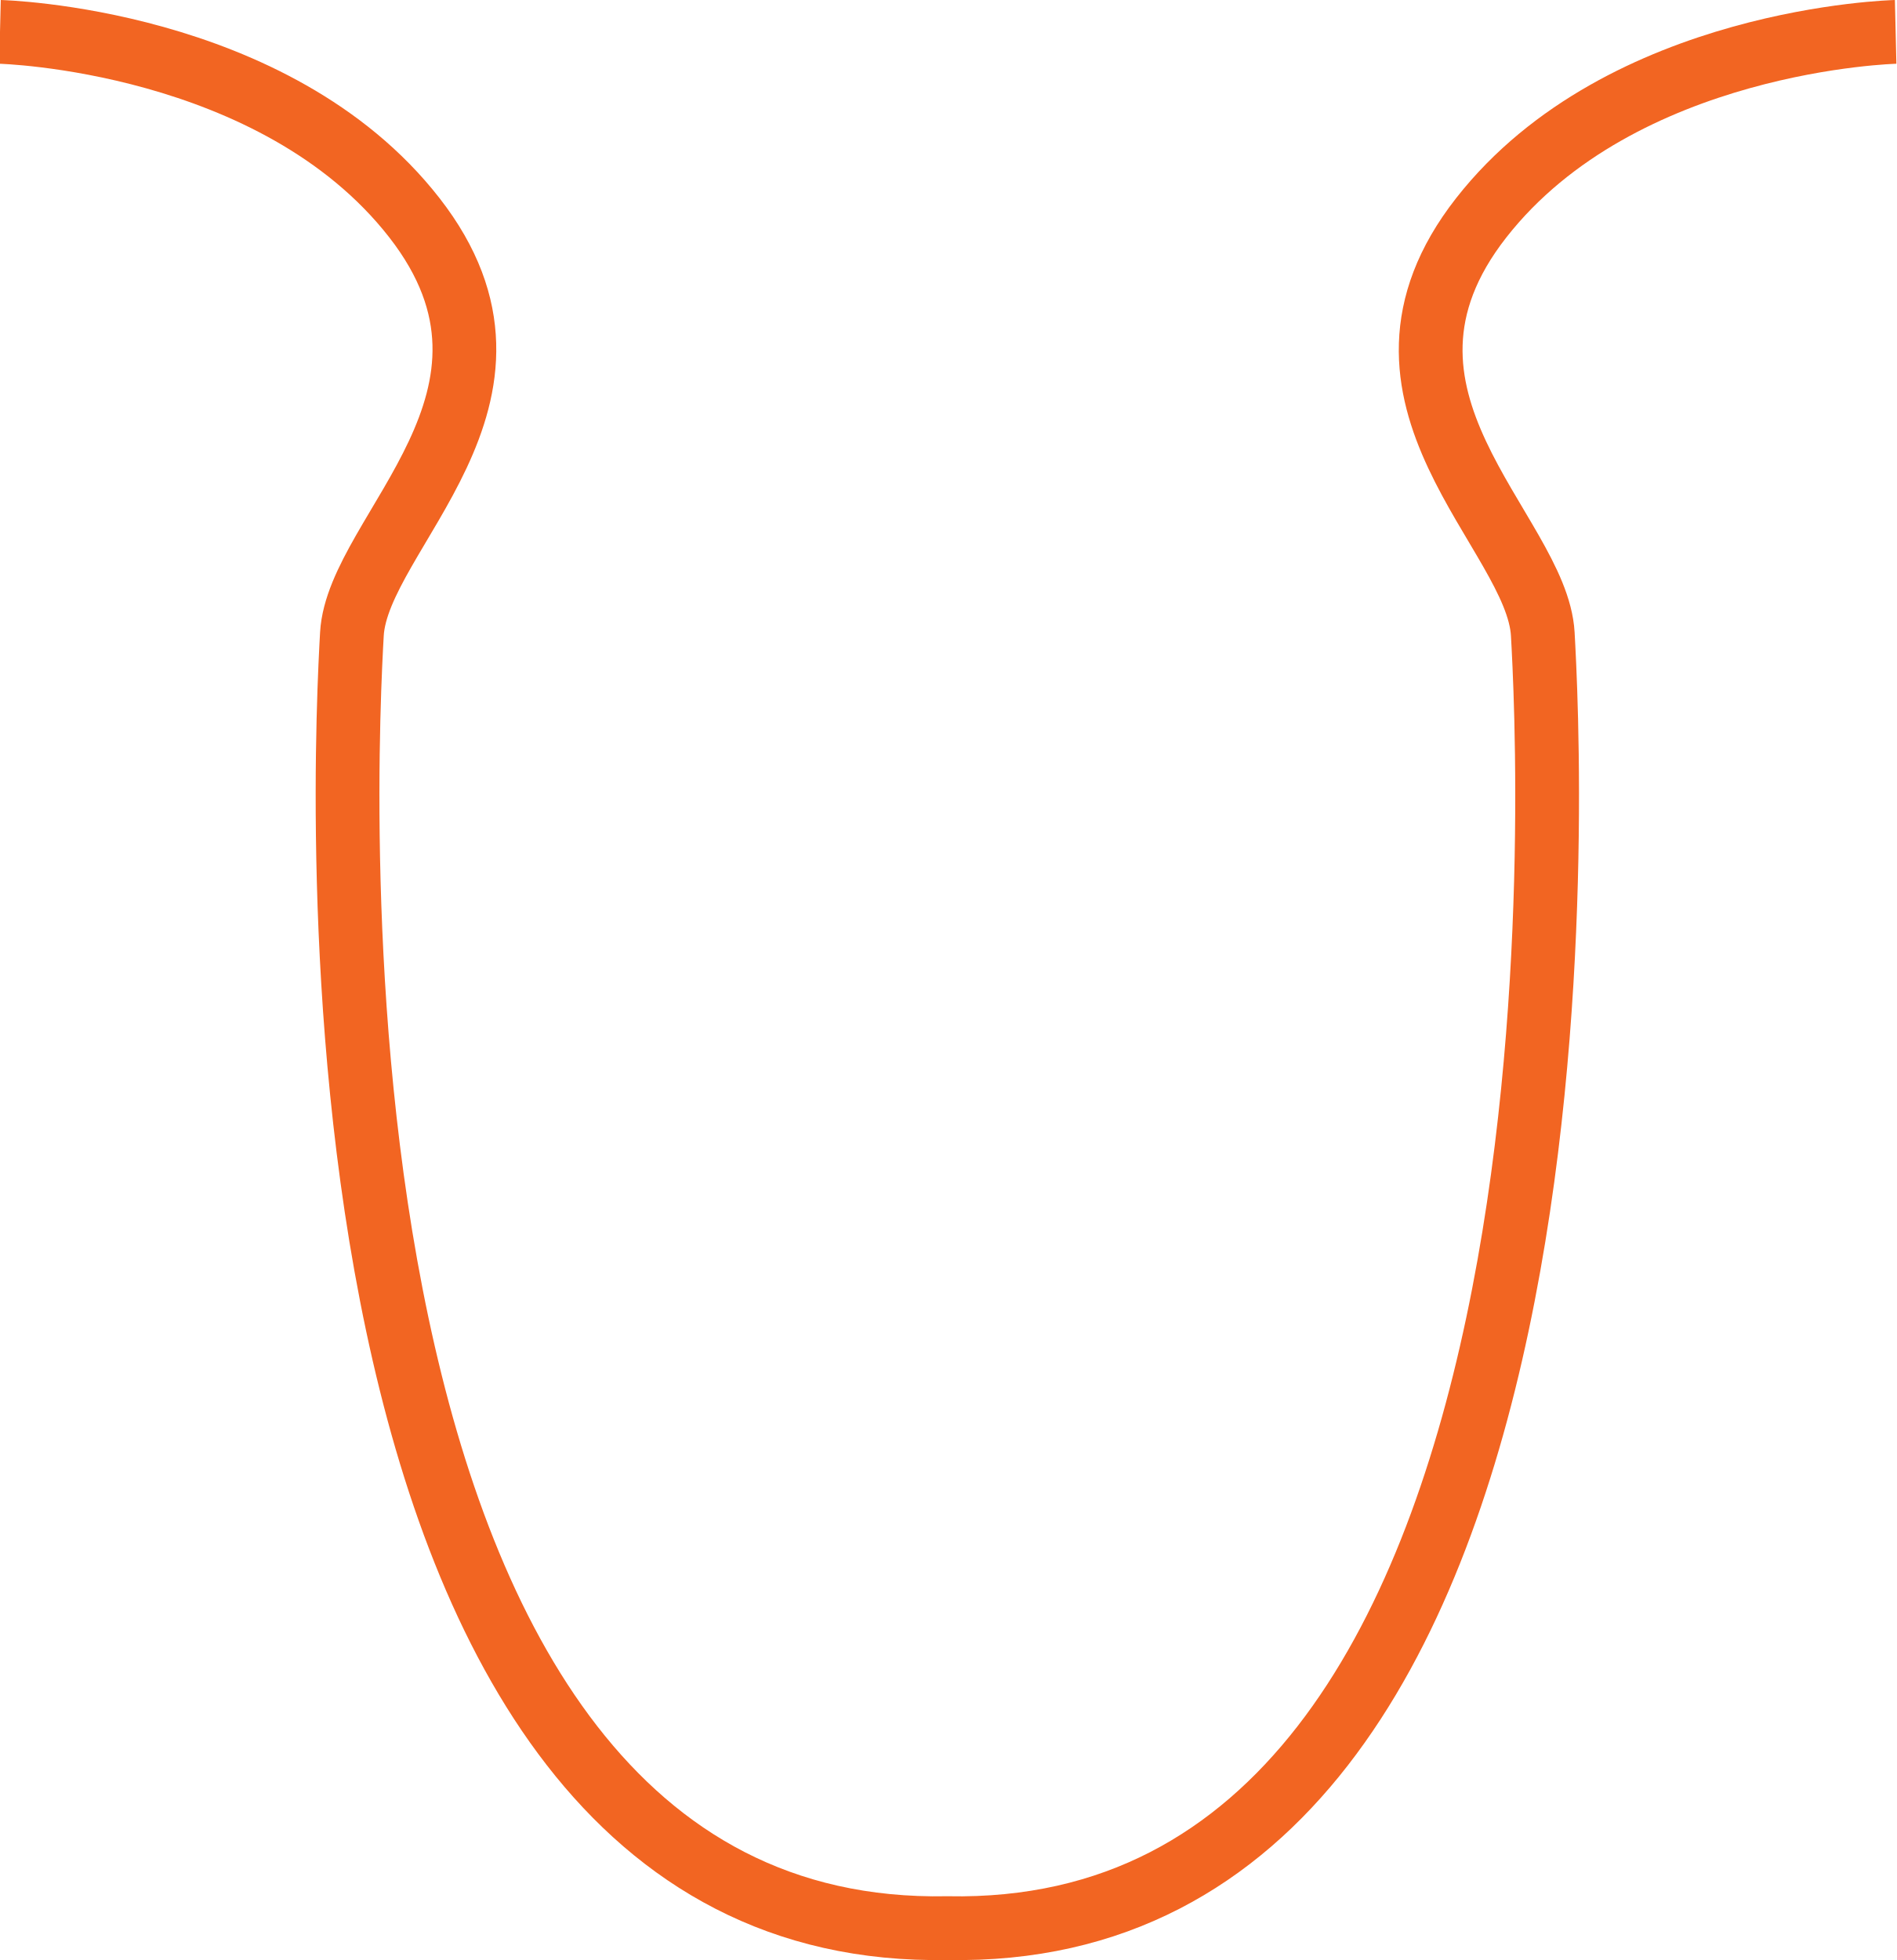
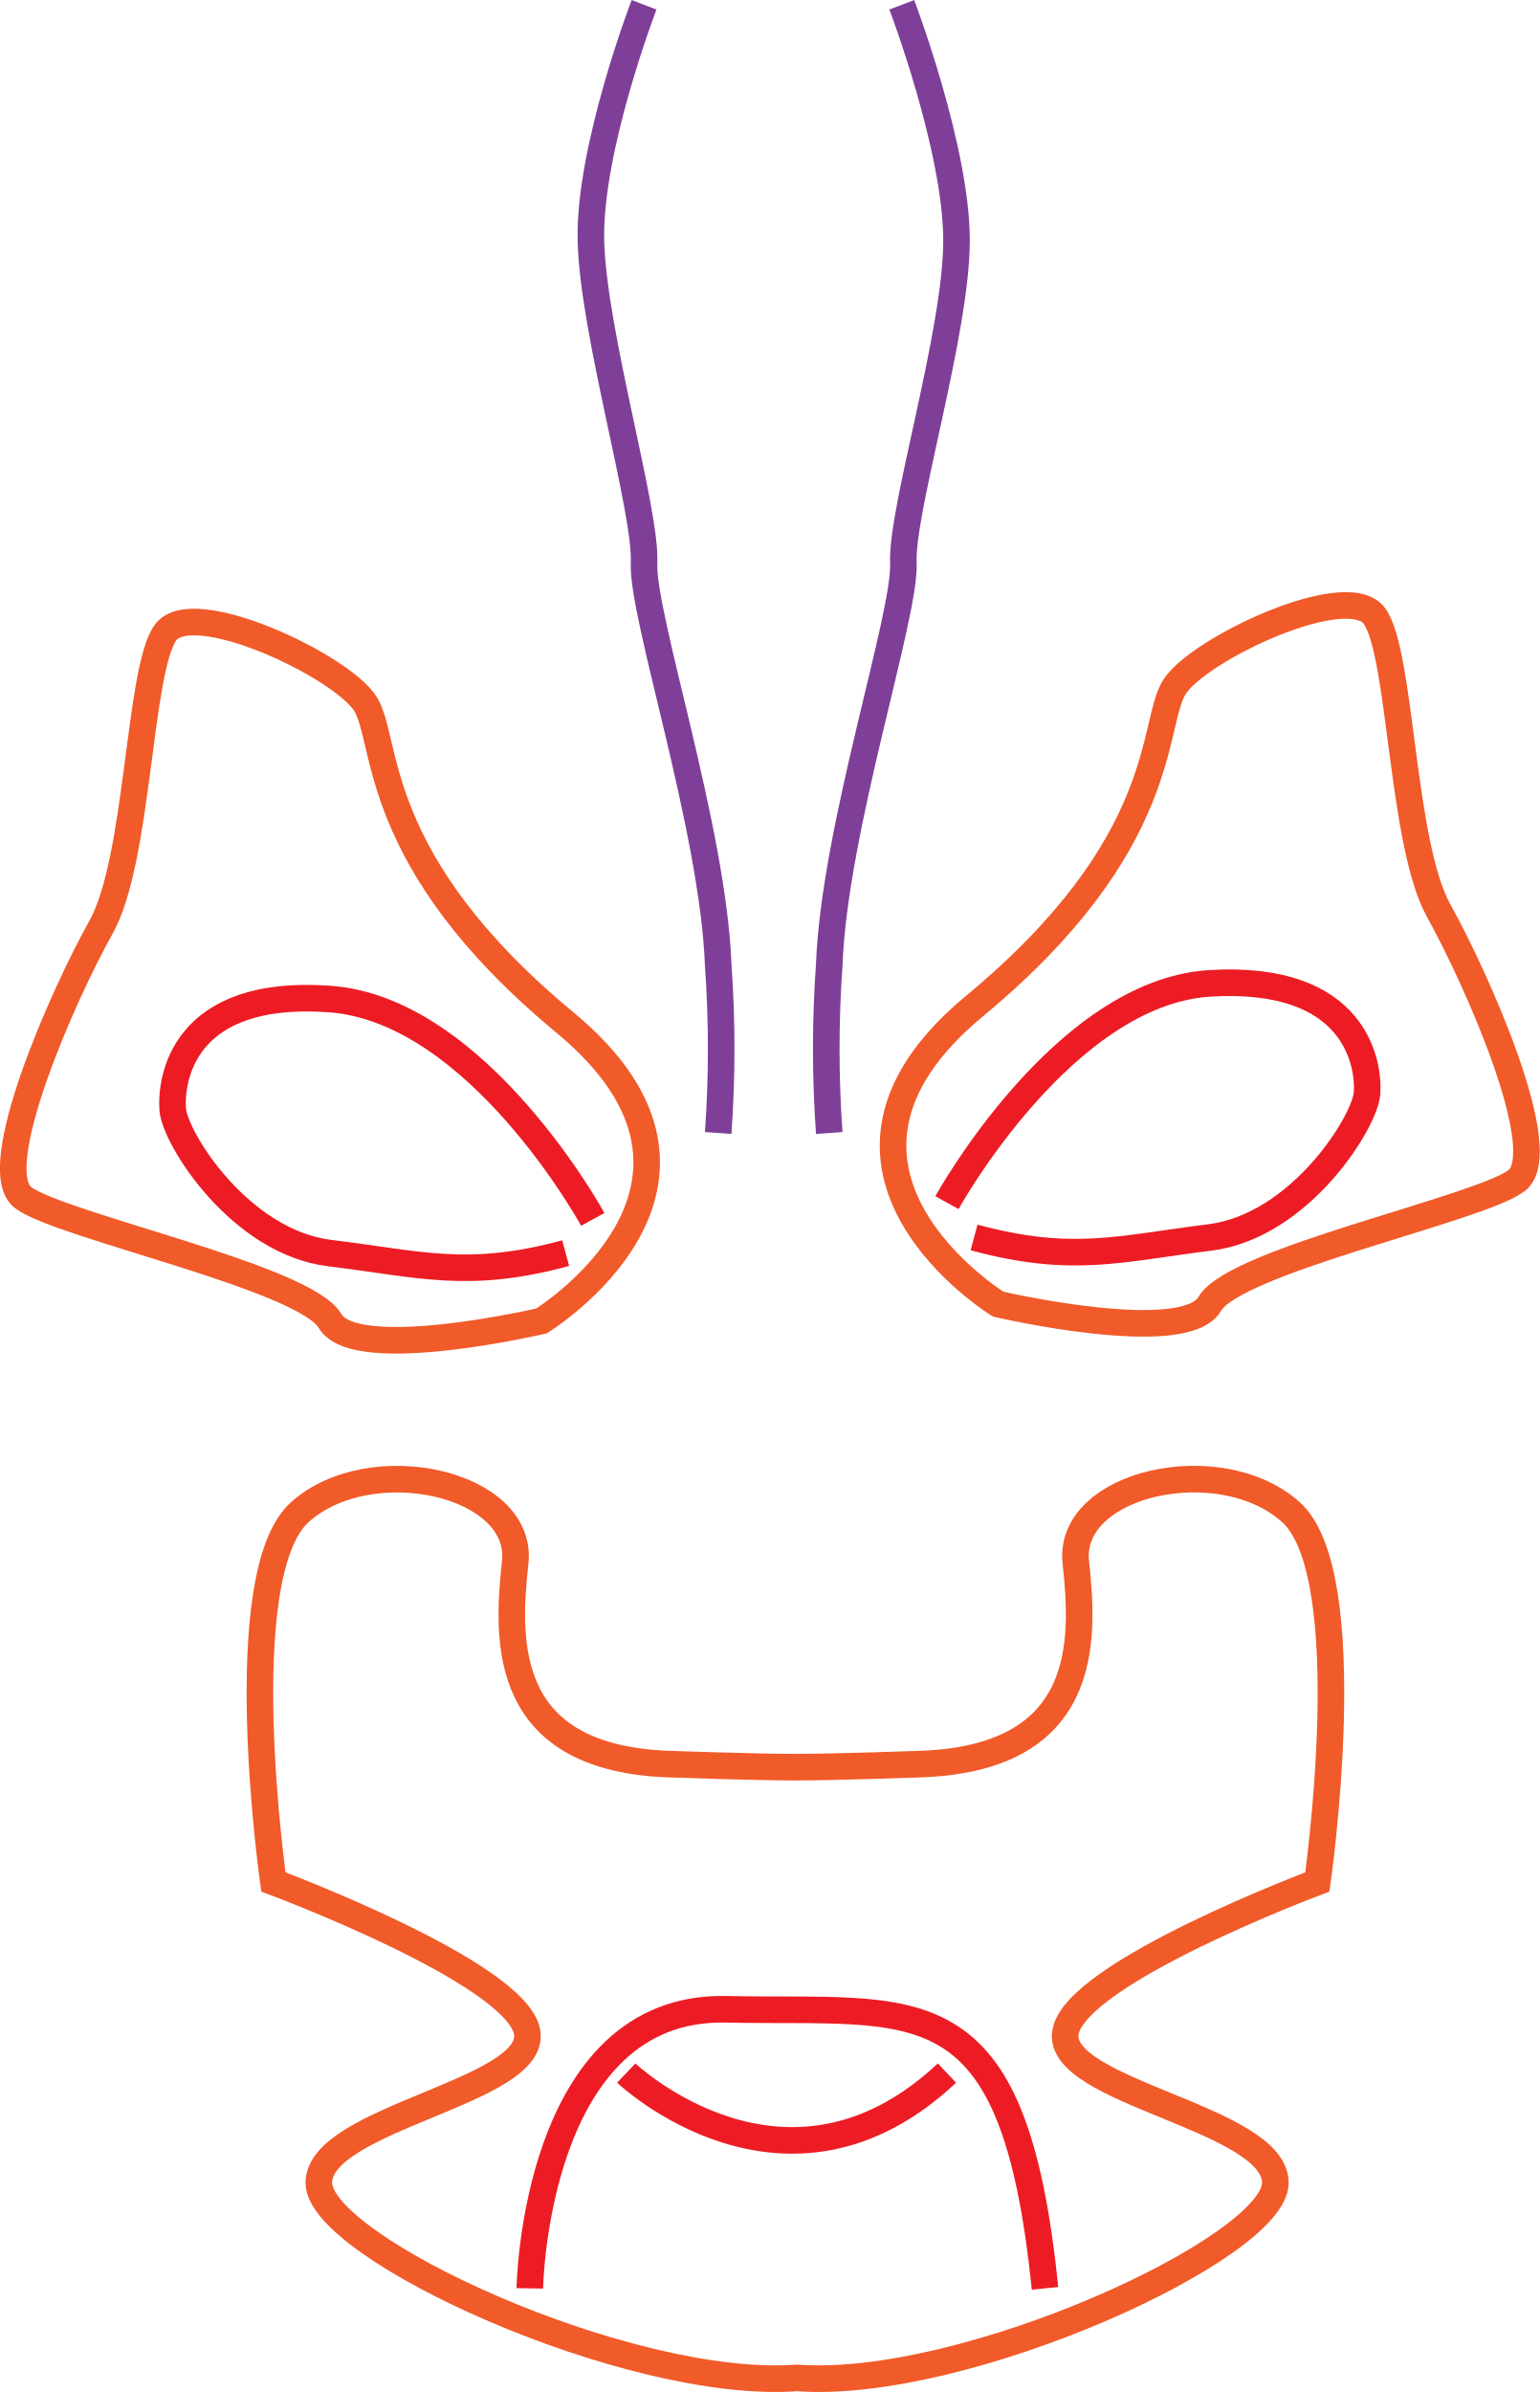
- <svg xmlns="http://www.w3.org/2000/svg" viewBox="0 0 59.5 61.48">
+ <svg xmlns="http://www.w3.org/2000/svg" viewBox="0 0 57.95 90">
  <defs>
-     <style>.cls-1{fill:none;stroke:#f26522;stroke-miterlimit:10;stroke-width:2px;}</style>
+     <style>.cls-1,.cls-2,.cls-3{fill:none;stroke-miterlimit:10;}.cls-1{stroke:#f15a29;}.cls-2{stroke:#ed1c24;}.cls-3{stroke:#7f3f98;}</style>
  </defs>
  <g id="Layer_2" data-name="Layer 2">
    <g id="Layer_1-2" data-name="Layer 1">
-       <path class="cls-1" d="M59.47,1s-8.59.2-13,5.83,1.75,9.84,1.93,13.06,2.25,41-18.68,40.59c-20.93.4-18.86-37.38-18.68-40.59S17.38,12.45,13,6.83,0,1,0,1" />
+       <path class="cls-1" d="M37.57,49.07s-8.28-5.1-.89-11.22,6.63-10.58,7.52-12,6.51-4.08,7.53-2.67,1,8.54,2.42,11.09,4.33,9.08,2.93,10.15-10.6,3-11.55,4.64S37.57,49.07,37.57,49.07Z" />
+       <path class="cls-2" d="M35.64,45.25S40,37.34,45.53,37s6,3.06,5.92,4.14-2.53,5-5.92,5.42-5.17,1-8.87,0" />
+       <path class="cls-1" d="M20.38,49.7s8.28-5.1.89-11.22-6.63-10.58-7.52-12-6.5-4.08-7.52-2.68-1,8.54-2.43,11.09S-.53,44,.87,45.06s10.6,3,11.55,4.64S20.38,49.7,20.38,49.7Z" />
+       <path class="cls-2" d="M22.31,45.88S18,38,12.42,37.59s-6,3.06-5.92,4.15,2.53,5,5.92,5.41,5.17,1,8.87,0" />
+       <path class="cls-1" d="M49.58,70.81s1.66-11.54-1-13.92-8.42-1.1-8.09,1.9.5,7.43-6,7.59c0,0-3.06.11-4.58.11s-4.58-.11-4.58-.11c-6.44-.16-6.27-4.58-5.94-7.59s-5.45-4.27-8.1-1.9-1,13.92-1,13.92,9.19,3.42,9.55,5.66S12,79.69,12,82.13s11.64,7.81,18,7.34c6.32.47,18-4.9,18-7.34s-8.26-3.41-7.9-5.66S49.58,70.81,49.58,70.81Z" />
+       <path class="cls-2" d="M19.94,86.1s.17-10.66,7.39-10.5,10.82-1.15,12,10.5" />
+       <path class="cls-2" d="M23.57,78s6,5.7,12.07,0" />
+       <path class="cls-3" d="M24.24.18s-2.08,5.41-2,8.87,2.09,10.15,2,12.13,2.6,10,2.79,15.12a44.4,44.4,0,0,1,0,6.33" />
+       <path class="cls-3" d="M33.94.18S36,5.59,36,9.05s-2.09,10.15-2,12.13-2.6,10-2.79,15.12a44.4,44.4,0,0,0,0,6.33" />
    </g>
  </g>
</svg>
